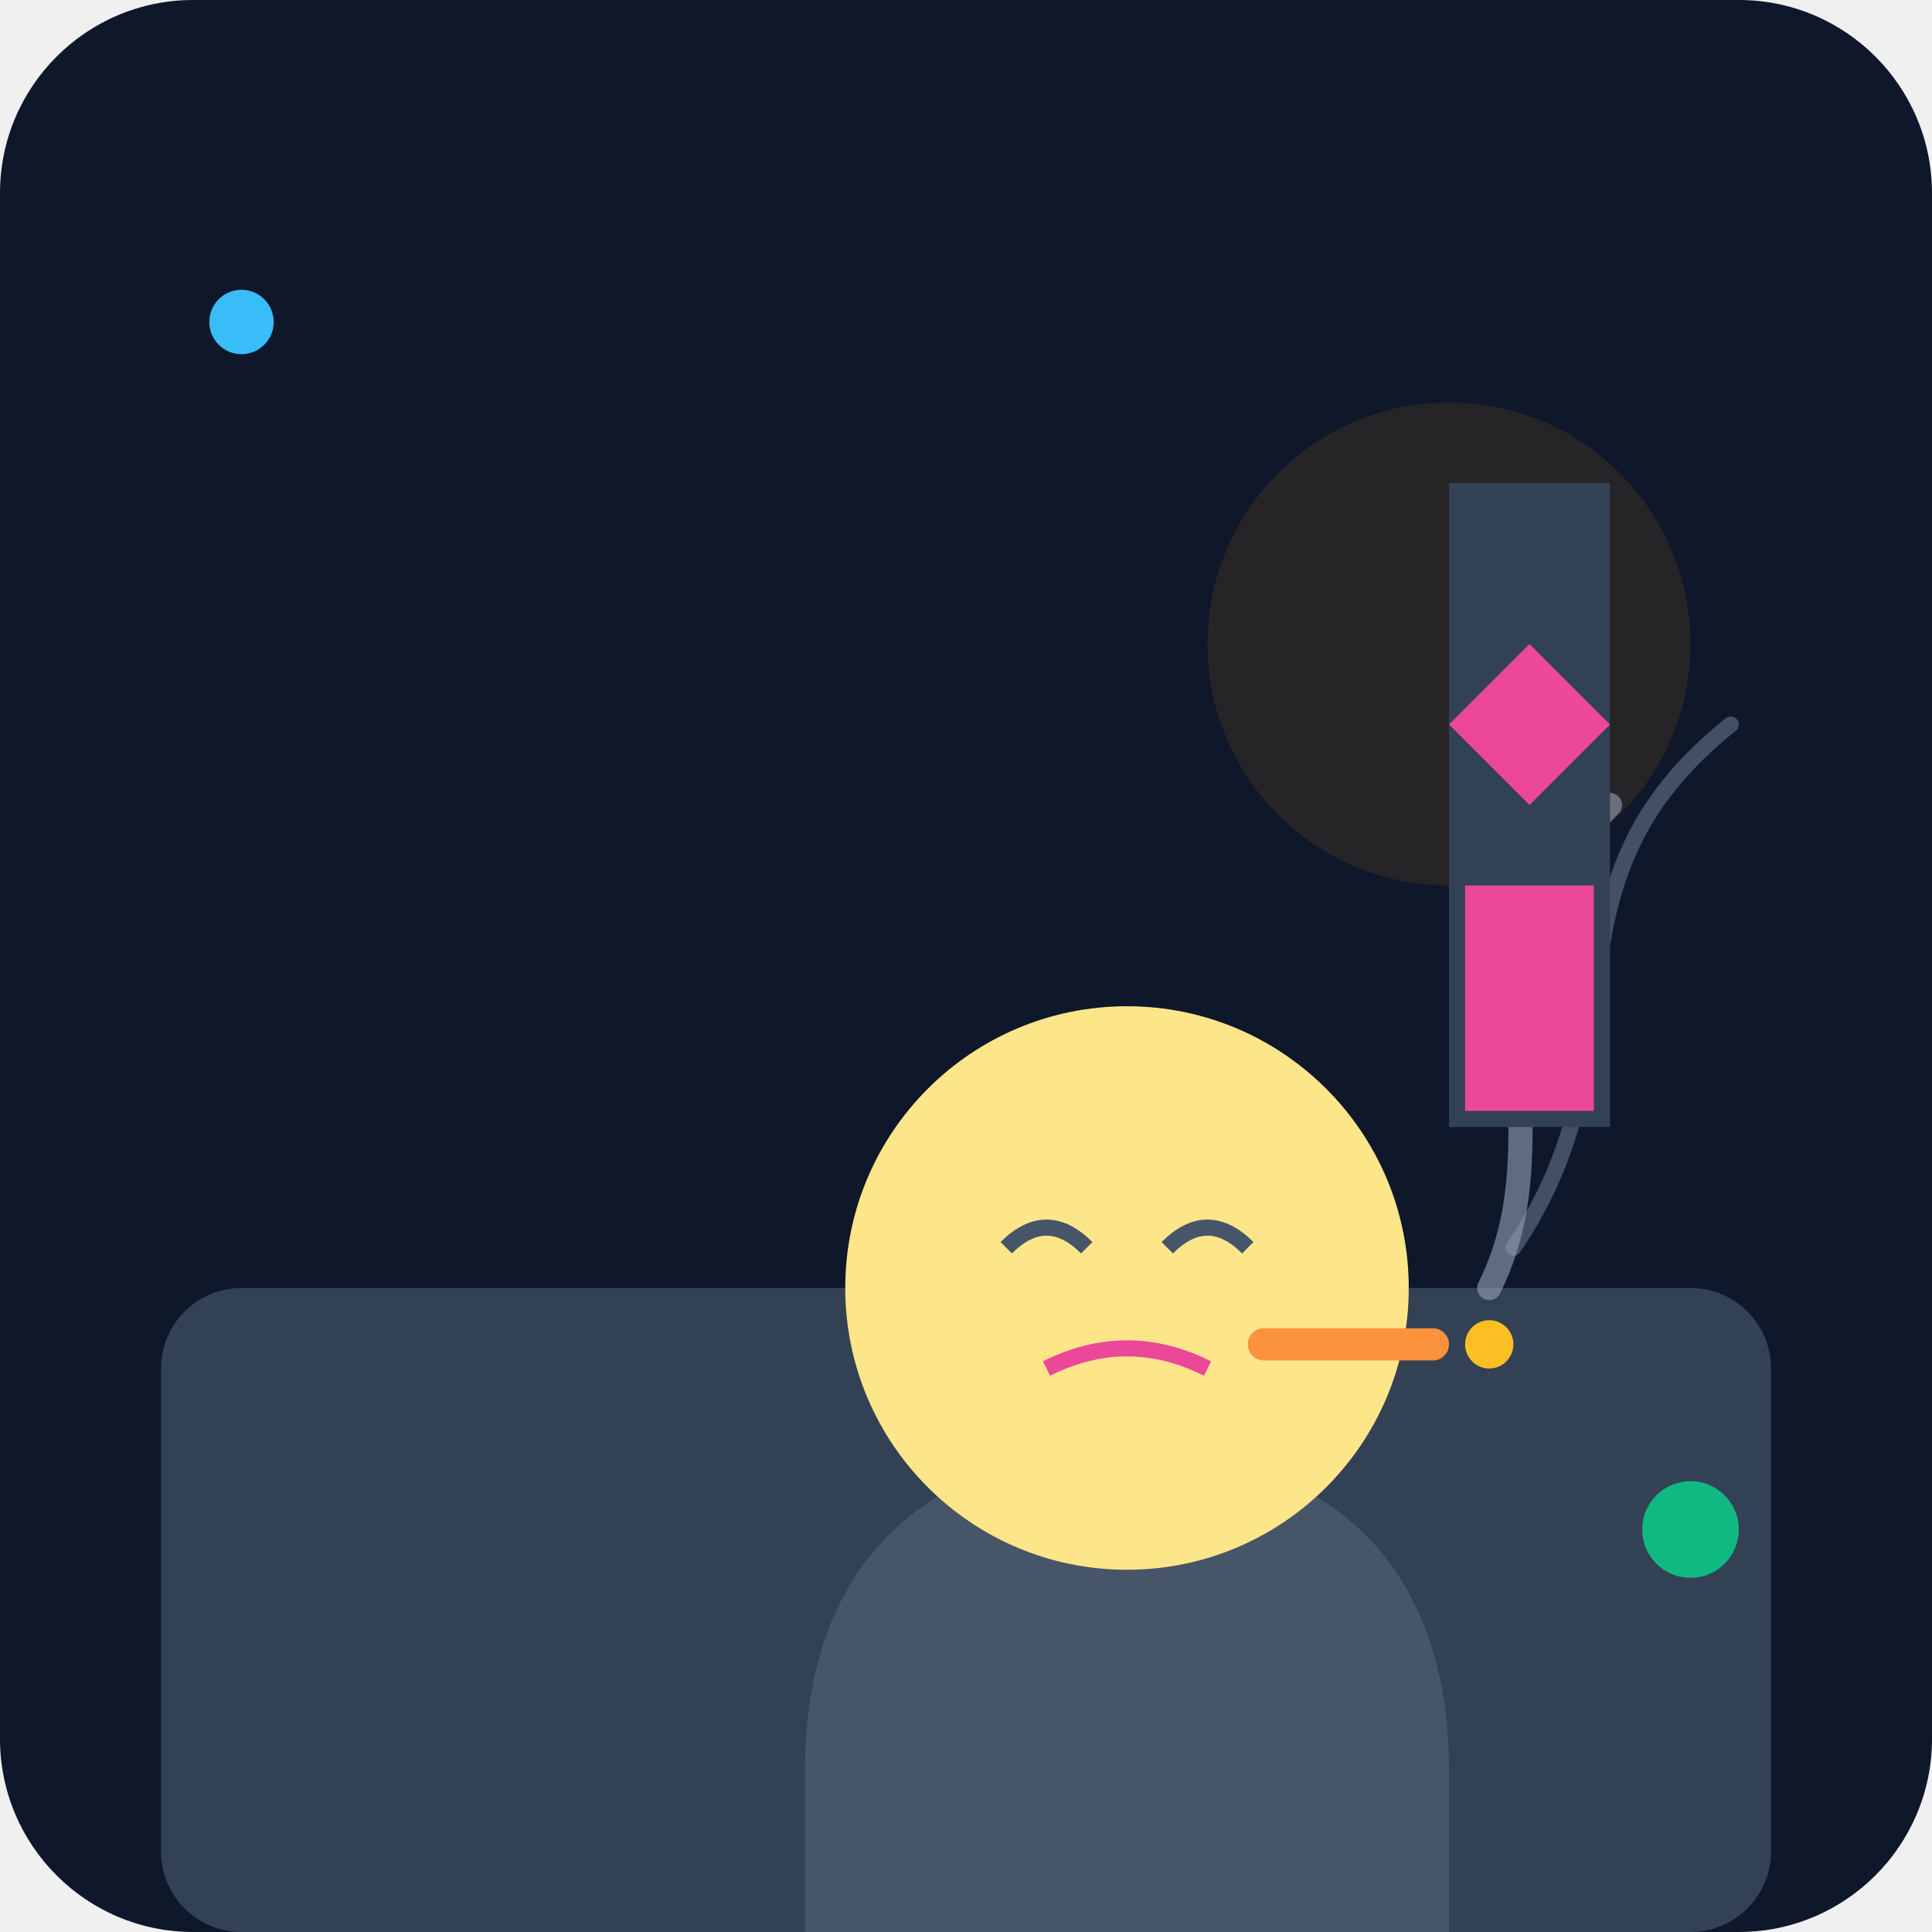
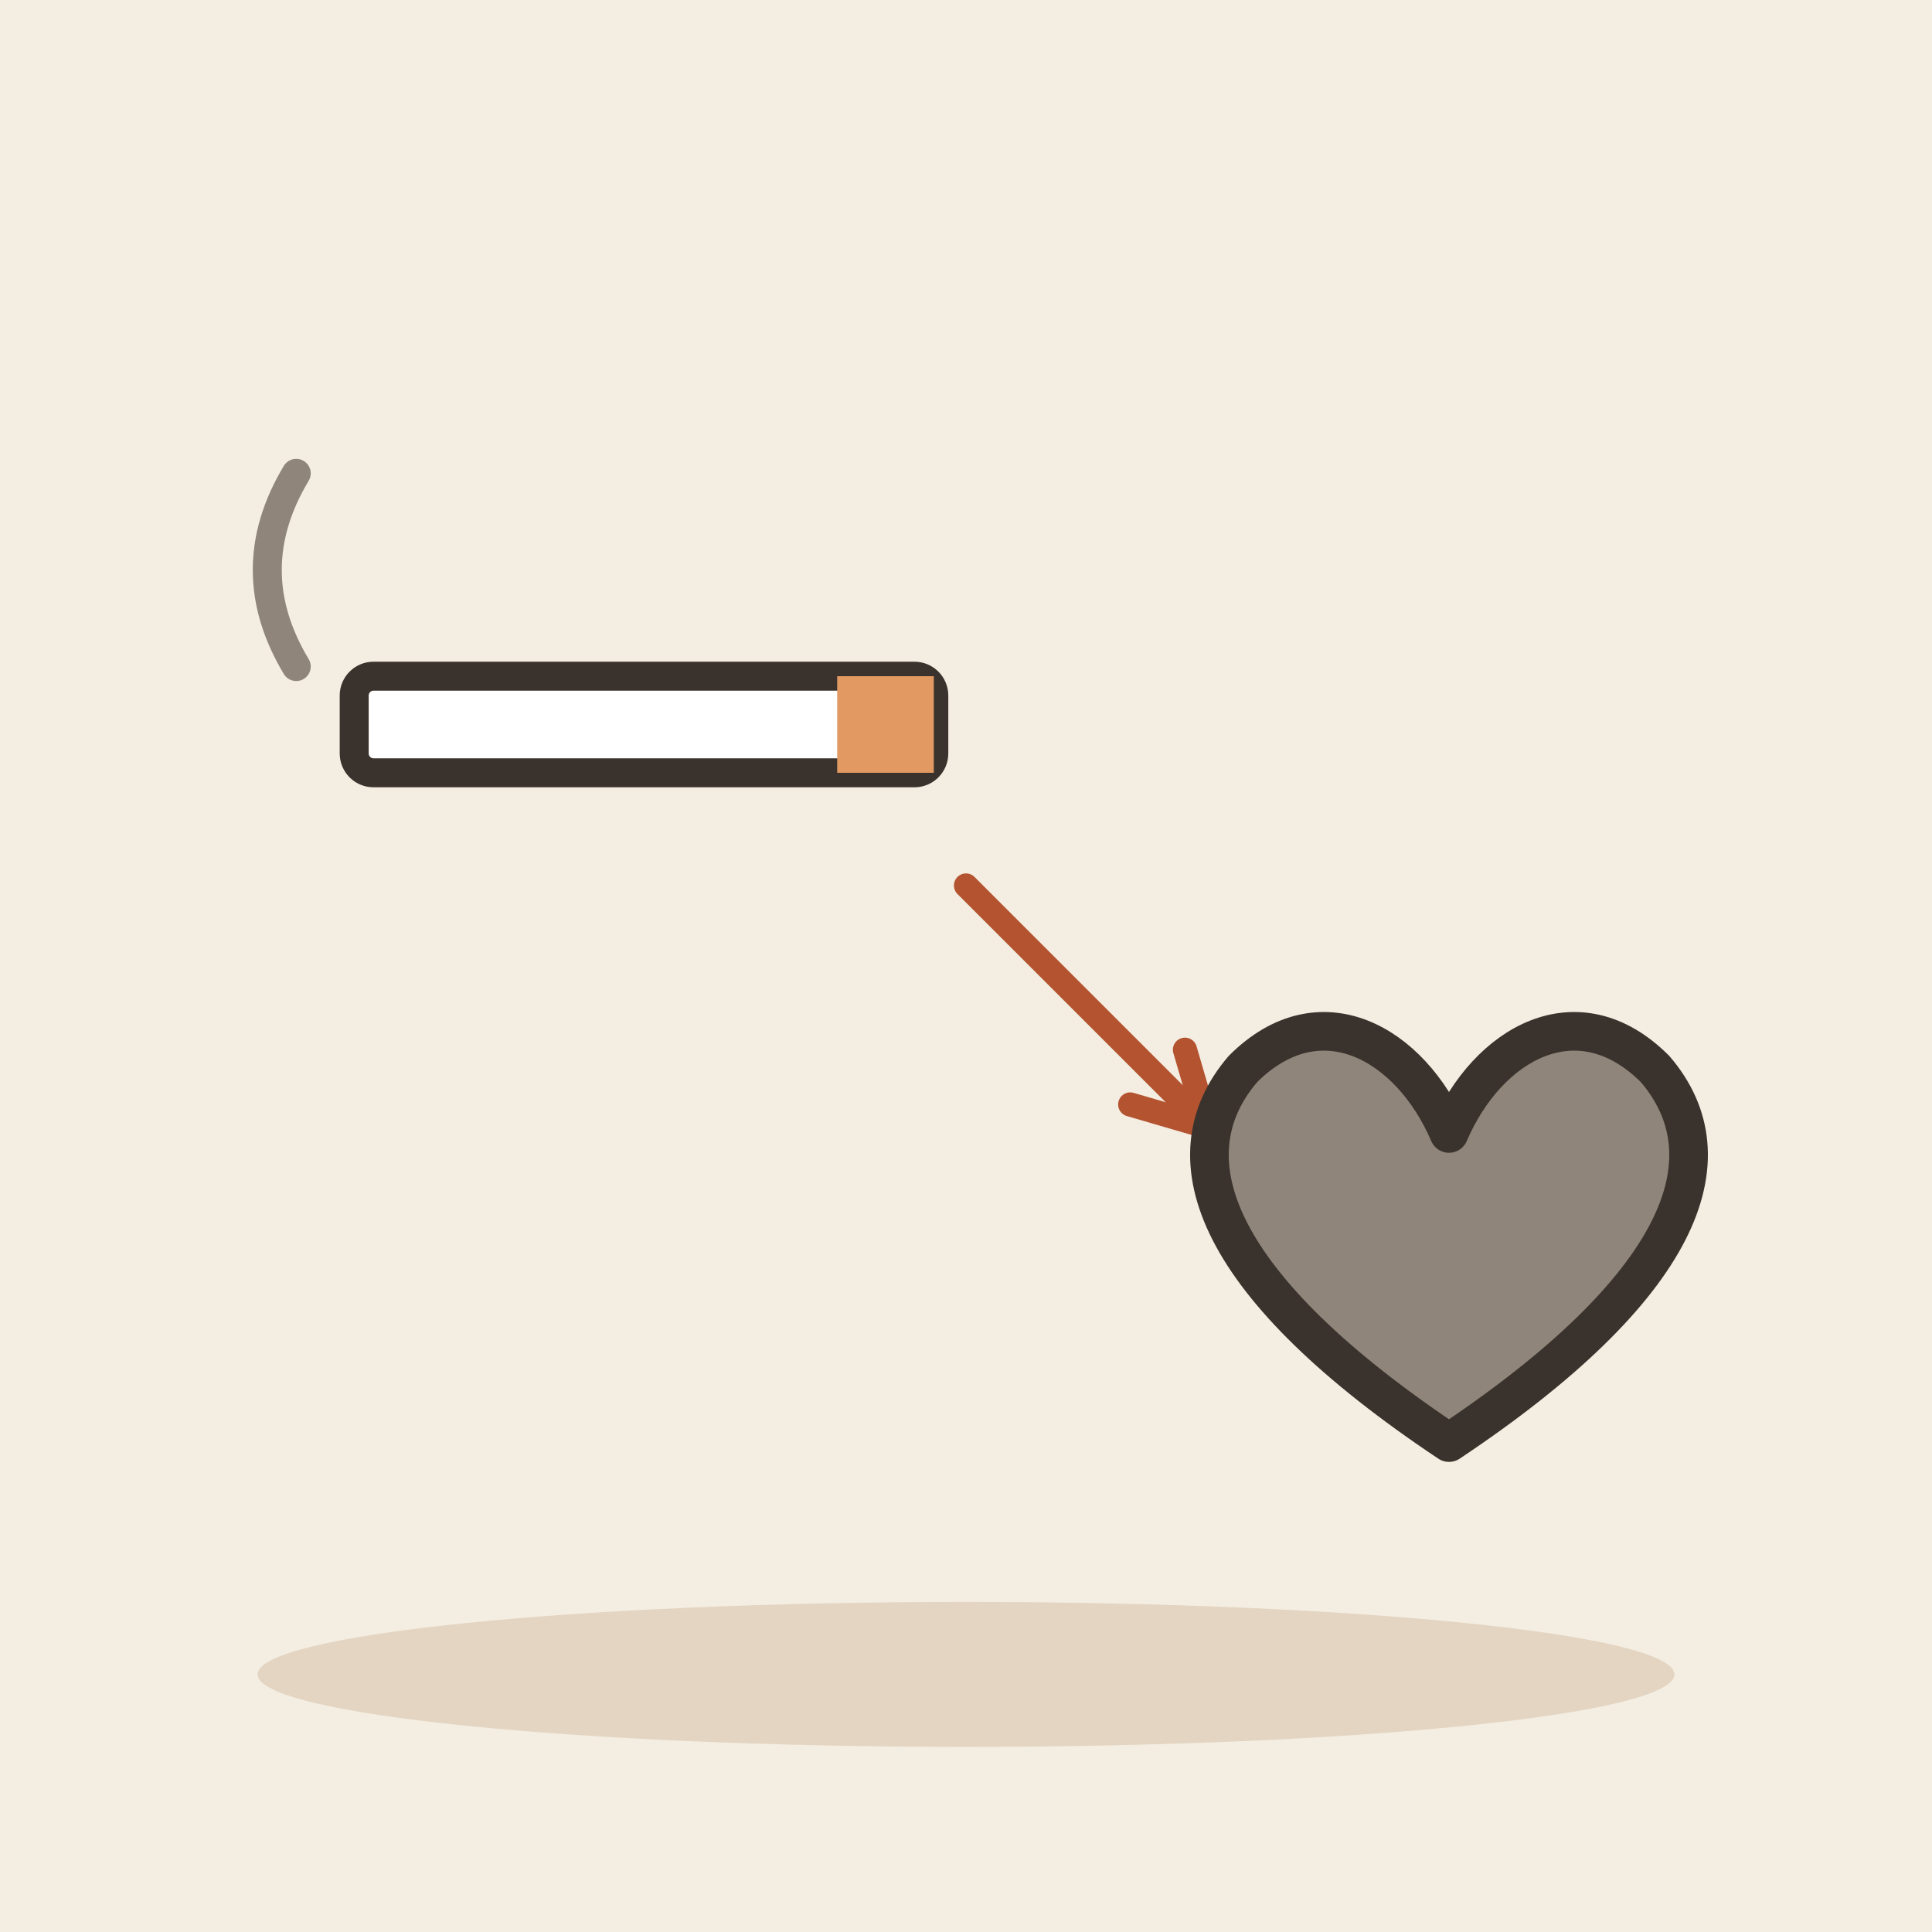
- <svg xmlns="http://www.w3.org/2000/svg" viewBox="0 0 240 240">
-   <defs>
-     <linearGradient id="bg" x1="0" y1="0" x2="0" y2="240">
-       <stop offset="0%" stop-color="#0f172a" />
-       <stop offset="100%" stop-color="#1e293b" />
-     </linearGradient>
-   </defs>
-   <rect width="240" height="240" rx="24" fill="url(#bg)" />
-   <rect x="20" y="160" width="200" height="80" fill="#334155" rx="10" />
-   <circle cx="180" cy="80" r="30" fill="#f59e0b" opacity="0.1" />
-   <g transform="translate(40, 60)">
-     <path d="M60 160 C60 130, 80 120, 100 120 C120 120, 140 130, 140 160 L140 180 L60 180 Z" fill="#475569" />
-     <circle cx="100" cy="100" r="35" fill="#fde68a" />
-     <path d="M85 95 Q90 90 95 95 M105 95 Q110 90 115 95" stroke="#475569" stroke-width="2" fill="none" />
-     <path d="M90 110 Q100 105 110 110" stroke="#ec4899" stroke-width="2" fill="none" />
-     <rect x="115" y="105" width="25" height="4" fill="#fb923c" rx="2" />
-     <circle cx="145" cy="107" r="3" fill="#fbbf24" />
-     <path d="M145 100 C155 80, 140 60, 160 40" stroke="#94a3b8" stroke-width="3" stroke-linecap="round" fill="none" opacity="0.6" />
-     <path d="M148 95 C165 70, 150 50, 175 30" stroke="#94a3b8" stroke-width="2" stroke-linecap="round" fill="none" opacity="0.4" />
+ <svg xmlns="http://www.w3.org/2000/svg" viewBox="0 0 240 240" data-style="editorial">
+   <rect width="240" height="240" fill="#F4EDE2" />
+   <ellipse cx="120" cy="208" rx="88" ry="9" fill="#E3D5C1" />
+   <g transform="translate(80 90) scale(1.2 1.2)">
+     <rect x="-30" y="-5" width="60" height="10" rx="2" fill="#FFFFFF" stroke="#3A332D" stroke-width="3" stroke-linecap="round" stroke-linejoin="round" />
+     <rect x="20" y="-5" width="10" height="10" rx="0" fill="#E39A62" />
+     <path d="M-36 -6q-6 -10 0 -20" fill="none" stroke="#8F857A" stroke-width="3" stroke-linecap="round" stroke-linejoin="round" />
  </g>
-   <g transform="translate(160, 60)">
-     <path d="M20 0 L40 0 L40 80 L20 80 Z" fill="#334155" />
-     <rect x="22" y="50" width="16" height="28" fill="#ec4899" />
-     <path d="M30 40 L40 30 L30 20 L20 30 Z" fill="#ec4899" />
+   <path d="M120 110L150 140" stroke="#B4532F" stroke-width="3" stroke-linecap="round" fill="none" />
+   <path d="M140.4 137.2L150 140L147.2 130.4" fill="none" stroke="#B4532F" stroke-width="3" stroke-linecap="round" stroke-linejoin="round" />
+   <g transform="translate(180 160) scale(1.6 1.6)">
+     <path d="M0 12C-18 0 -22 -10 -16 -17C-10 -23 -3 -19 0 -12C3 -19 10 -23 16 -17C22 -10 18 0 0 12Z" fill="#8F857A" stroke="#3A332D" stroke-width="3" stroke-linecap="round" stroke-linejoin="round" />
  </g>
-   <circle cx="30" cy="40" r="4" fill="#38bdf8" />
-   <circle cx="210" cy="190" r="6" fill="#10b981" />
</svg>
